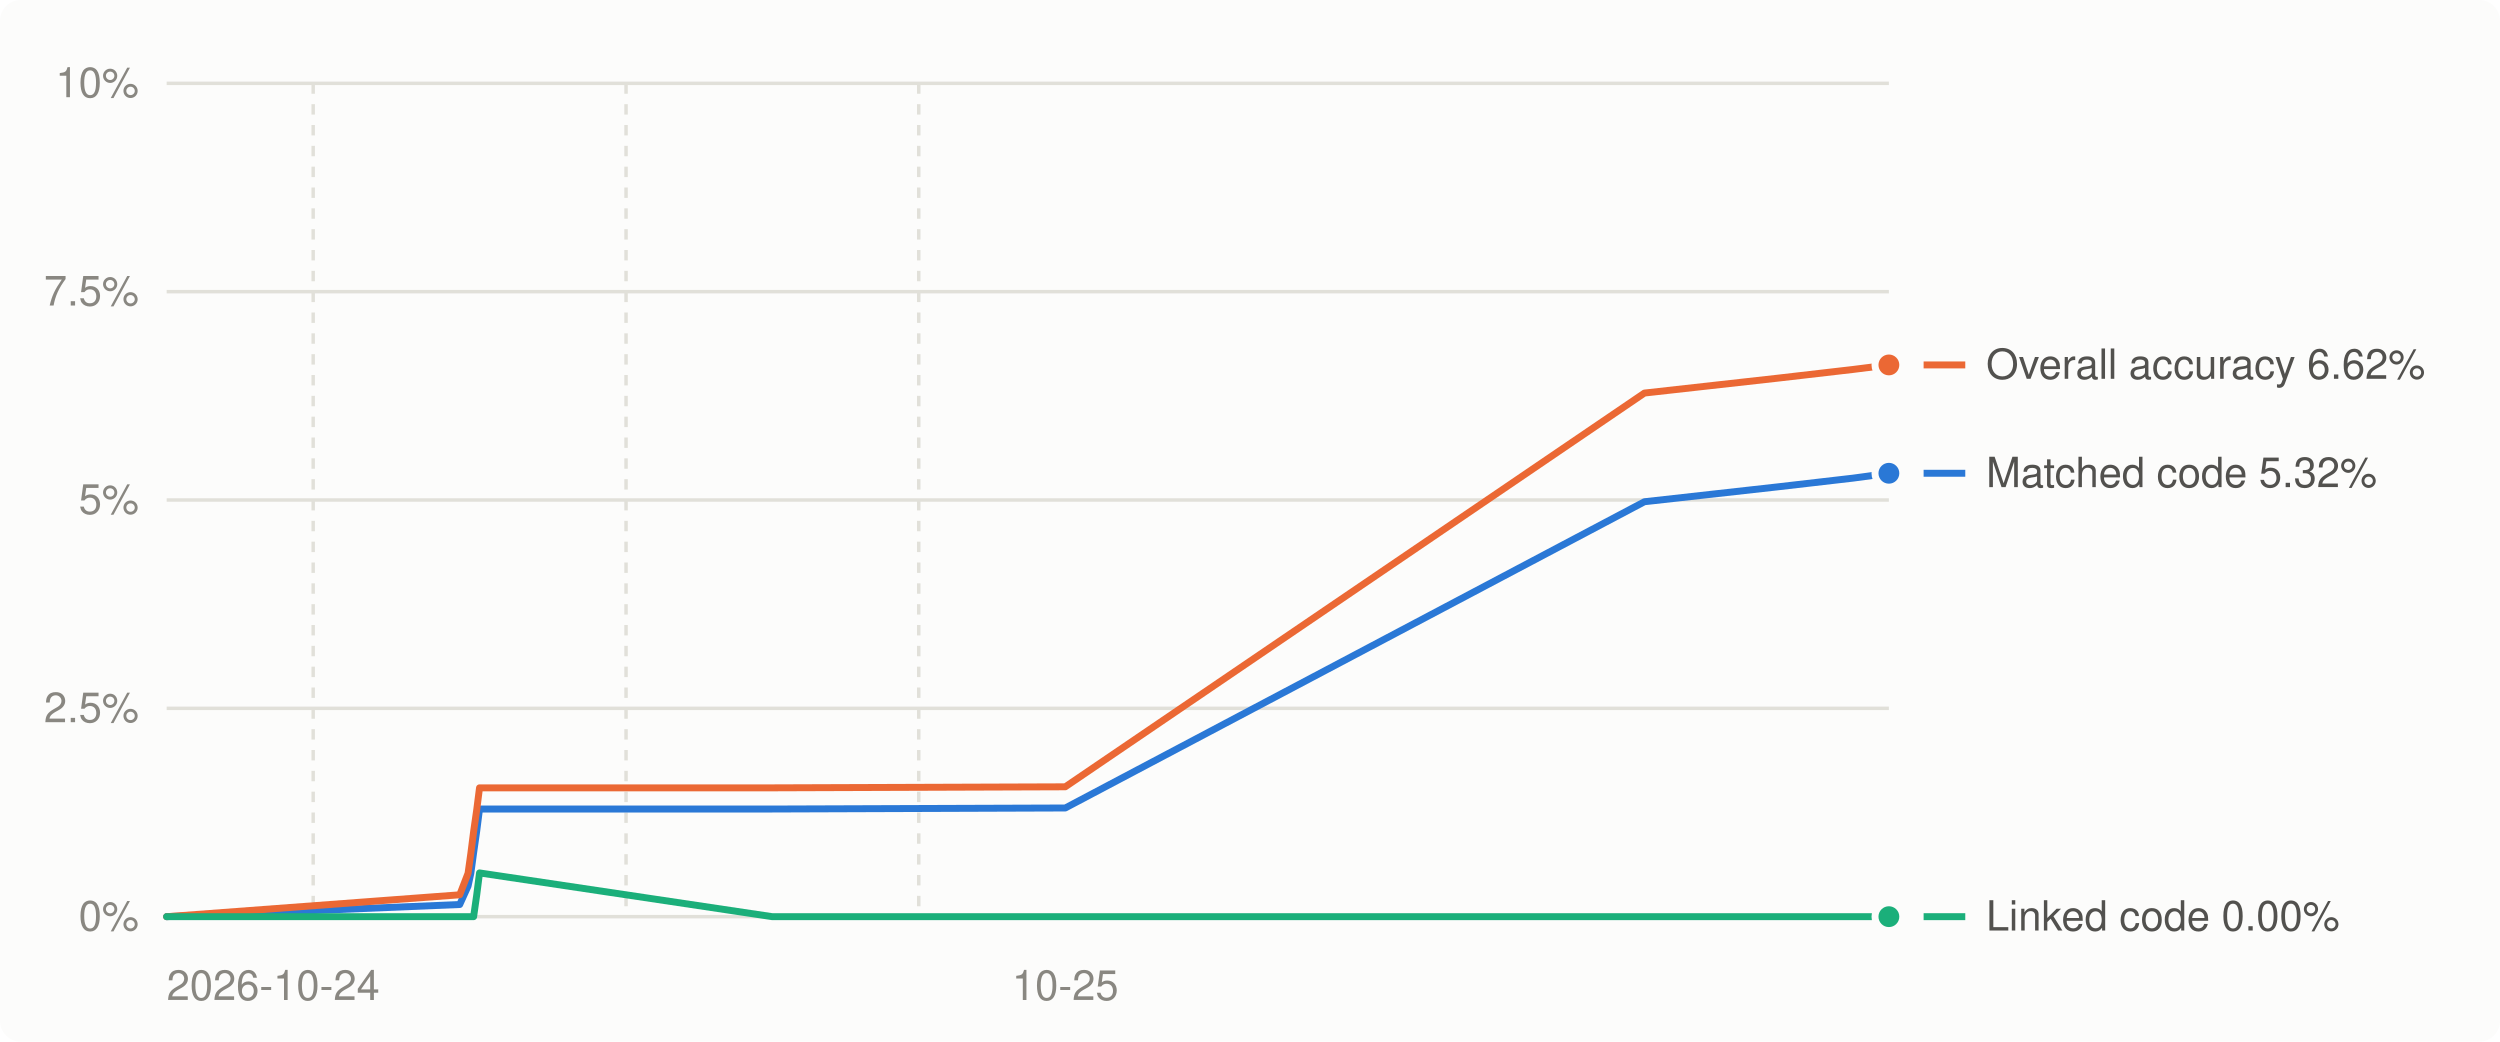
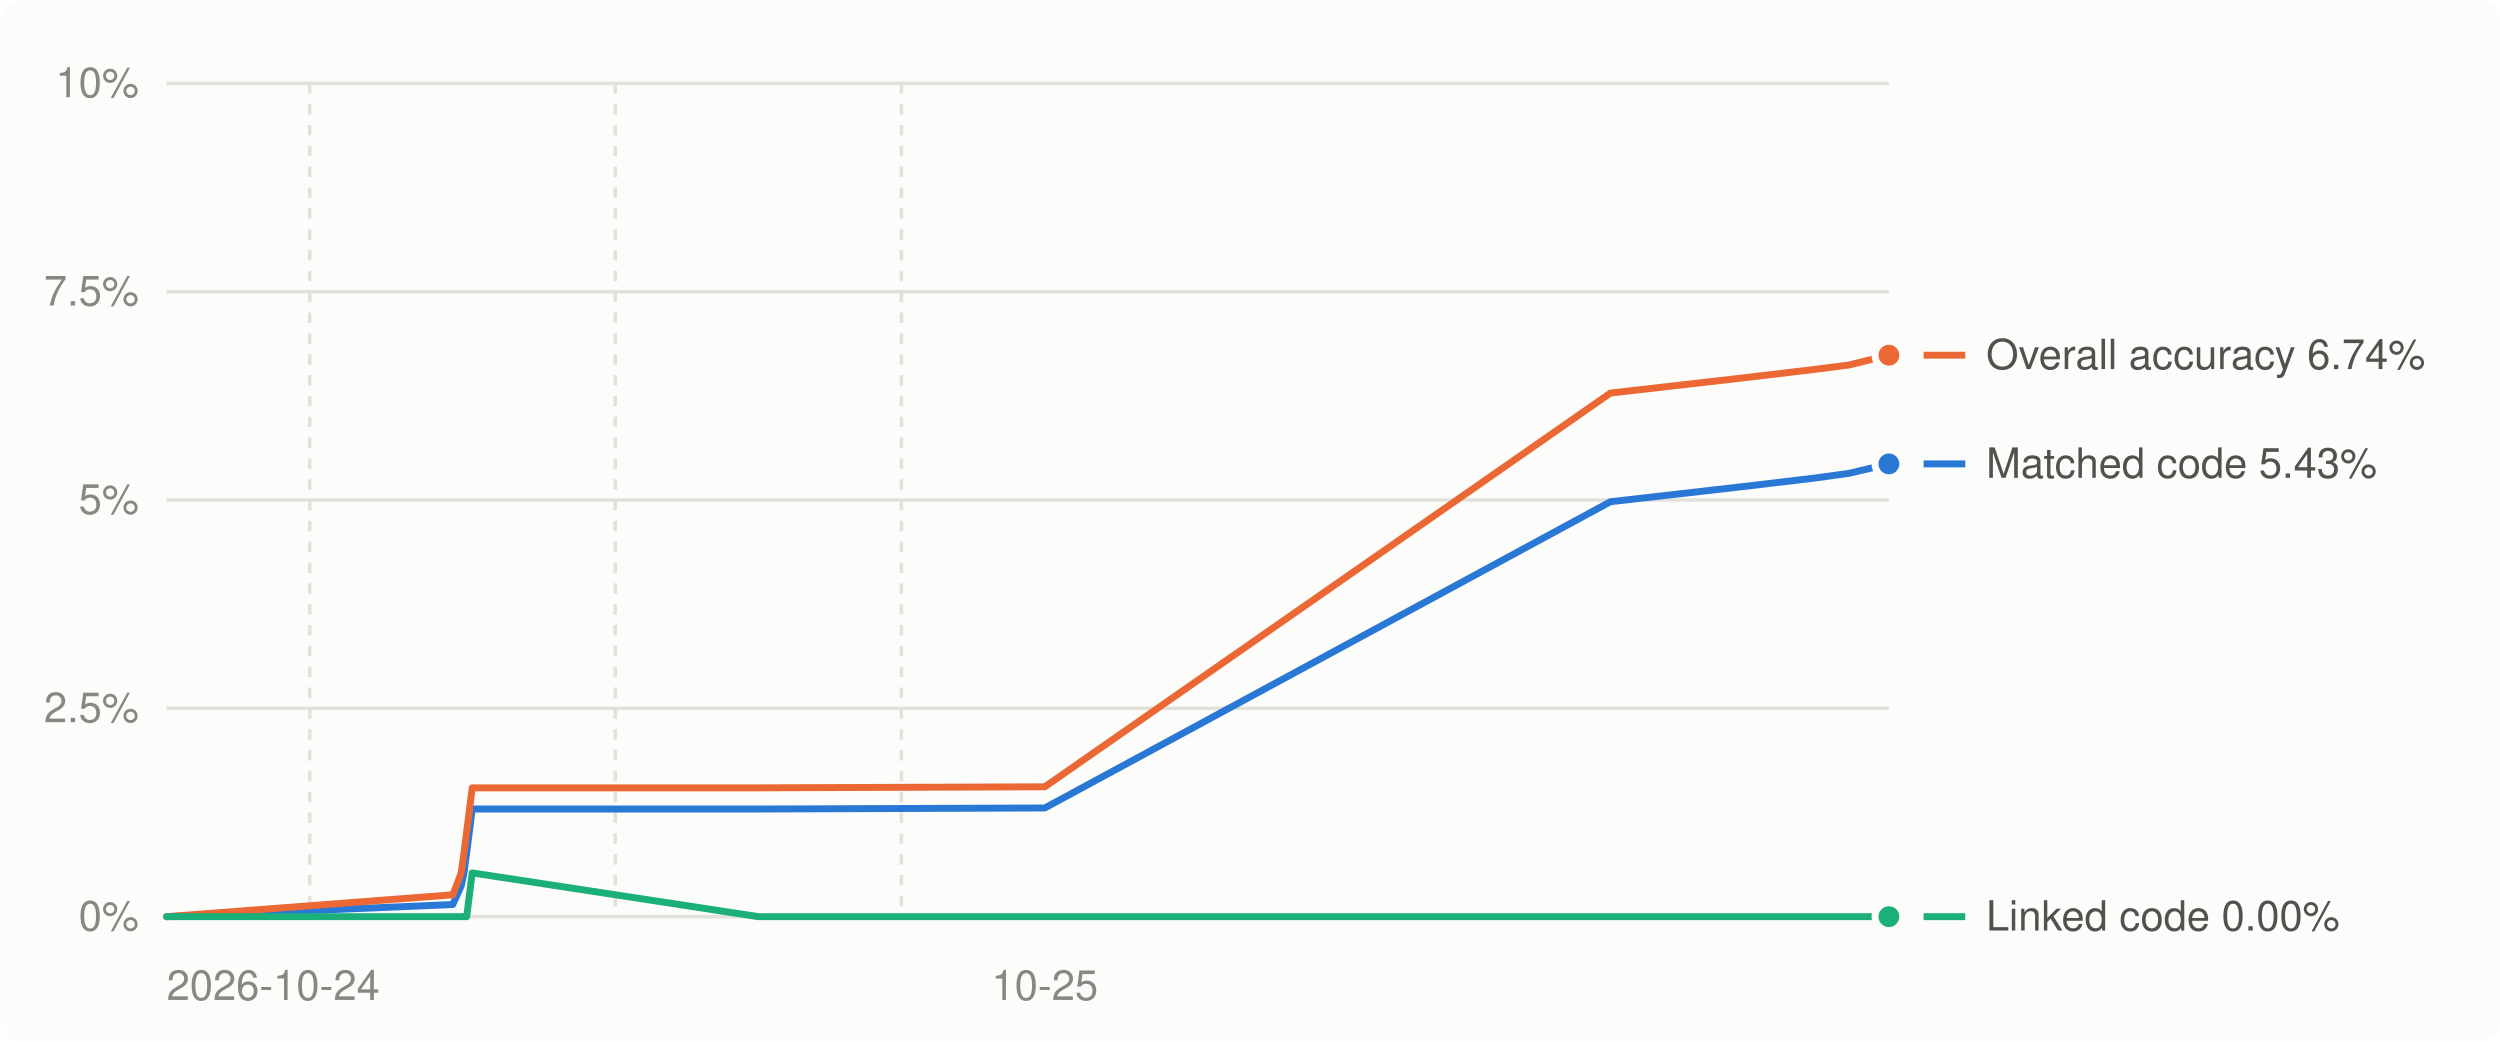
<svg xmlns="http://www.w3.org/2000/svg" viewBox="0 0 720 300" width="720" height="300" role="img" aria-label="Decompilation progress over time (USA)">
  <style>
.bg{fill:#fcfcfb}.grid{stroke:#e1e0d9}.muted{fill:#898781}.lbl{fill:#52514e}.ln0{stroke:#2a78d6}.dot0{fill:#2a78d6;stroke:#fcfcfb}.ln1{stroke:#eb6834}.dot1{fill:#eb6834;stroke:#fcfcfb}.ln2{stroke:#1baf7a}.dot2{fill:#1baf7a;stroke:#fcfcfb}
@media (prefers-color-scheme: dark){.bg{fill:#1a1a19}.grid{stroke:#2c2c2a}.muted{fill:#898781}.lbl{fill:#c3c2b7}.ln0{stroke:#3987e5}.dot0{fill:#3987e5;stroke:#1a1a19}.ln1{stroke:#d95926}.dot1{fill:#d95926;stroke:#1a1a19}.ln2{stroke:#199e70}.dot2{fill:#199e70;stroke:#1a1a19}}
text{font:12px -apple-system,BlinkMacSystemFont,'Segoe UI',Helvetica,Arial,sans-serif}
</style>
  <rect class="bg" width="720" height="300" rx="6" />
  <line x1="48" x2="544" y1="264.0" y2="264.0" class="grid" stroke-width="1" />
  <text x="40" y="268.0" class="muted" text-anchor="end">0%</text>
  <line x1="48" x2="544" y1="204.0" y2="204.0" class="grid" stroke-width="1" />
  <text x="40" y="208.0" class="muted" text-anchor="end">2.5%</text>
  <line x1="48" x2="544" y1="144.0" y2="144.0" class="grid" stroke-width="1" />
  <text x="40" y="148.0" class="muted" text-anchor="end">5%</text>
  <line x1="48" x2="544" y1="84.0" y2="84.0" class="grid" stroke-width="1" />
  <text x="40" y="88.0" class="muted" text-anchor="end">7.5%</text>
  <line x1="48" x2="544" y1="24.0" y2="24.0" class="grid" stroke-width="1" />
  <text x="40" y="28.0" class="muted" text-anchor="end">10%</text>
-   <line x1="90.2" x2="90.2" y1="24" y2="264" class="grid" stroke-width="1" stroke-dasharray="3 3" />
-   <line x1="180.3" x2="180.3" y1="24" y2="264" class="grid" stroke-width="1" stroke-dasharray="3 3" />
-   <line x1="264.6" x2="264.6" y1="24" y2="264" class="grid" stroke-width="1" stroke-dasharray="3 3" />
+   <line x1="89.2" x2="89.2" y1="24" y2="264" class="grid" stroke-width="1" stroke-dasharray="3 3" />
+   <line x1="177.2" x2="177.2" y1="24" y2="264" class="grid" stroke-width="1" stroke-dasharray="3 3" />
+   <line x1="259.6" x2="259.6" y1="24" y2="264" class="grid" stroke-width="1" stroke-dasharray="3 3" />
  <text class="muted" x="48.0" y="288" text-anchor="start">2026-10-24</text>
-   <text class="muted" x="306.8" y="288" text-anchor="middle">10-25</text>
-   <polyline points="48.0,264.0 132.4,260.5 134.8,255.2 135.6,251.5 136.4,245.6 137.3,239.3 138.1,233.0 222.4,233.0 306.8,232.7 473.6,144.5 512.1,140.2 533.7,137.7 544.0,136.3" fill="none" class="ln0" stroke-width="2" stroke-linejoin="round" stroke-linecap="round" />
-   <polyline points="48.0,264.0 132.4,257.7 134.8,251.5 135.6,245.8 136.4,239.5 137.3,233.2 138.1,226.9 222.4,226.9 306.8,226.6 473.6,113.2 512.1,108.9 533.7,106.4 544.0,105.1" fill="none" class="ln1" stroke-width="2" stroke-linejoin="round" stroke-linecap="round" />
-   <polyline points="48.0,264.0 132.4,264.0 134.8,264.0 135.6,264.0 136.4,264.0 137.3,257.7 138.1,251.4 222.4,264.0 306.8,264.0 473.6,264.0 512.1,264.0 533.7,264.0 544.0,264.0" fill="none" class="ln2" stroke-width="2" stroke-linejoin="round" stroke-linecap="round" />
-   <circle cx="544.0" cy="136.3" r="4" class="dot0" stroke-width="2" />
-   <circle cx="544.0" cy="105.1" r="4" class="dot1" stroke-width="2" />
+   <text class="muted" x="300.9" y="288" text-anchor="middle">10-25</text>
+   <polyline points="48.0,264.0 130.4,260.5 132.8,255.2 133.6,251.5 134.4,245.6 135.2,239.3 136.0,233.0 218.4,233.0 300.9,232.7 463.8,144.5 501.4,140.2 522.5,137.7 532.6,136.3 544.0,133.6" fill="none" class="ln0" stroke-width="2" stroke-linejoin="round" stroke-linecap="round" />
+   <polyline points="48.0,264.0 130.4,257.7 132.8,251.5 133.6,245.8 134.4,239.5 135.2,233.2 136.0,226.9 218.4,226.9 300.9,226.6 463.8,113.2 501.4,108.9 522.5,106.4 532.6,105.1 544.0,102.3" fill="none" class="ln1" stroke-width="2" stroke-linejoin="round" stroke-linecap="round" />
+   <polyline points="48.0,264.0 130.4,264.0 132.8,264.0 133.6,264.0 134.4,264.0 135.2,257.7 136.0,251.4 218.4,264.0 300.9,264.0 463.8,264.0 501.4,264.0 522.5,264.0 532.6,264.0 544.0,264.0" fill="none" class="ln2" stroke-width="2" stroke-linejoin="round" stroke-linecap="round" />
+   <circle cx="544.0" cy="133.6" r="4" class="dot0" stroke-width="2" />
+   <circle cx="544.0" cy="102.3" r="4" class="dot1" stroke-width="2" />
  <circle cx="544.0" cy="264.0" r="4" class="dot2" stroke-width="2" />
  <line x1="554" x2="566" y1="264.0" y2="264.0" class="ln2" stroke-width="2" />
  <text class="lbl" x="572" y="268.0">Linked code 0.00%</text>
-   <line x1="554" x2="566" y1="136.3" y2="136.3" class="ln0" stroke-width="2" />
-   <text class="lbl" x="572" y="140.3">Matched code 5.32%</text>
-   <line x1="554" x2="566" y1="105.1" y2="105.1" class="ln1" stroke-width="2" />
-   <text class="lbl" x="572" y="109.1">Overall accuracy 6.62%</text>
+   <line x1="554" x2="566" y1="133.6" y2="133.6" class="ln0" stroke-width="2" />
+   <text class="lbl" x="572" y="137.6">Matched code 5.43%</text>
+   <line x1="554" x2="566" y1="102.3" y2="102.3" class="ln1" stroke-width="2" />
+   <text class="lbl" x="572" y="106.3">Overall accuracy 6.74%</text>
</svg>
